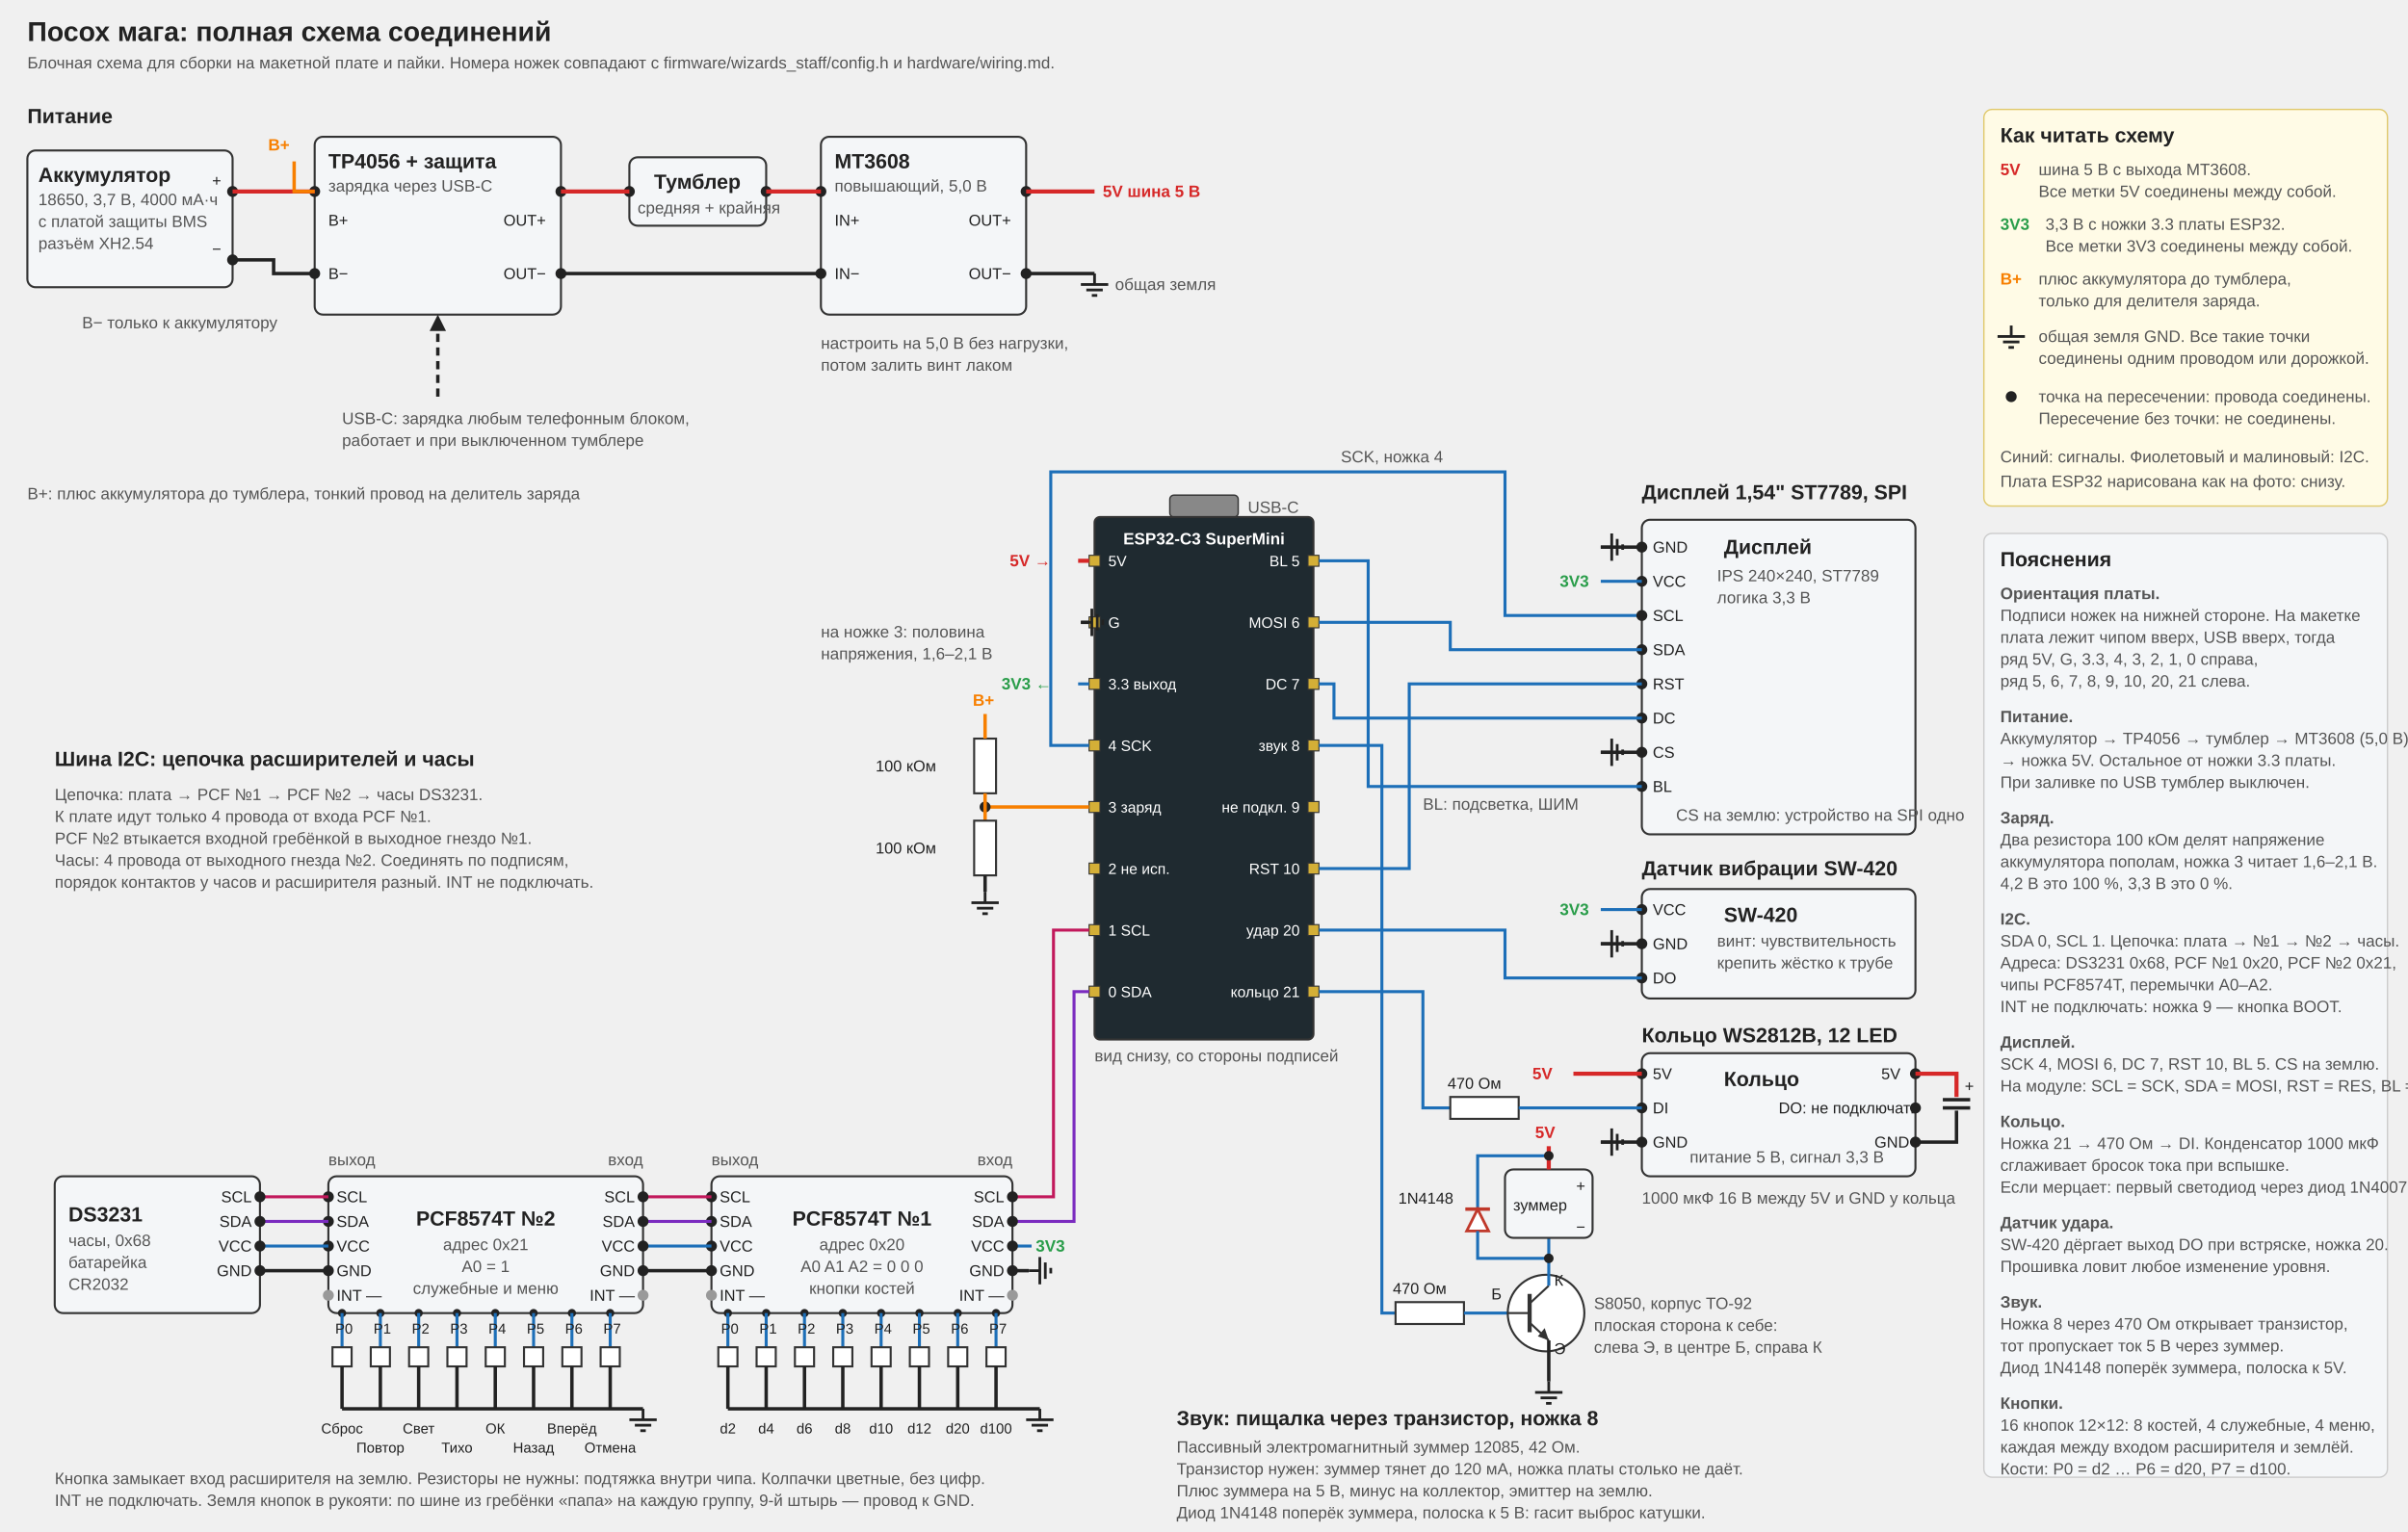
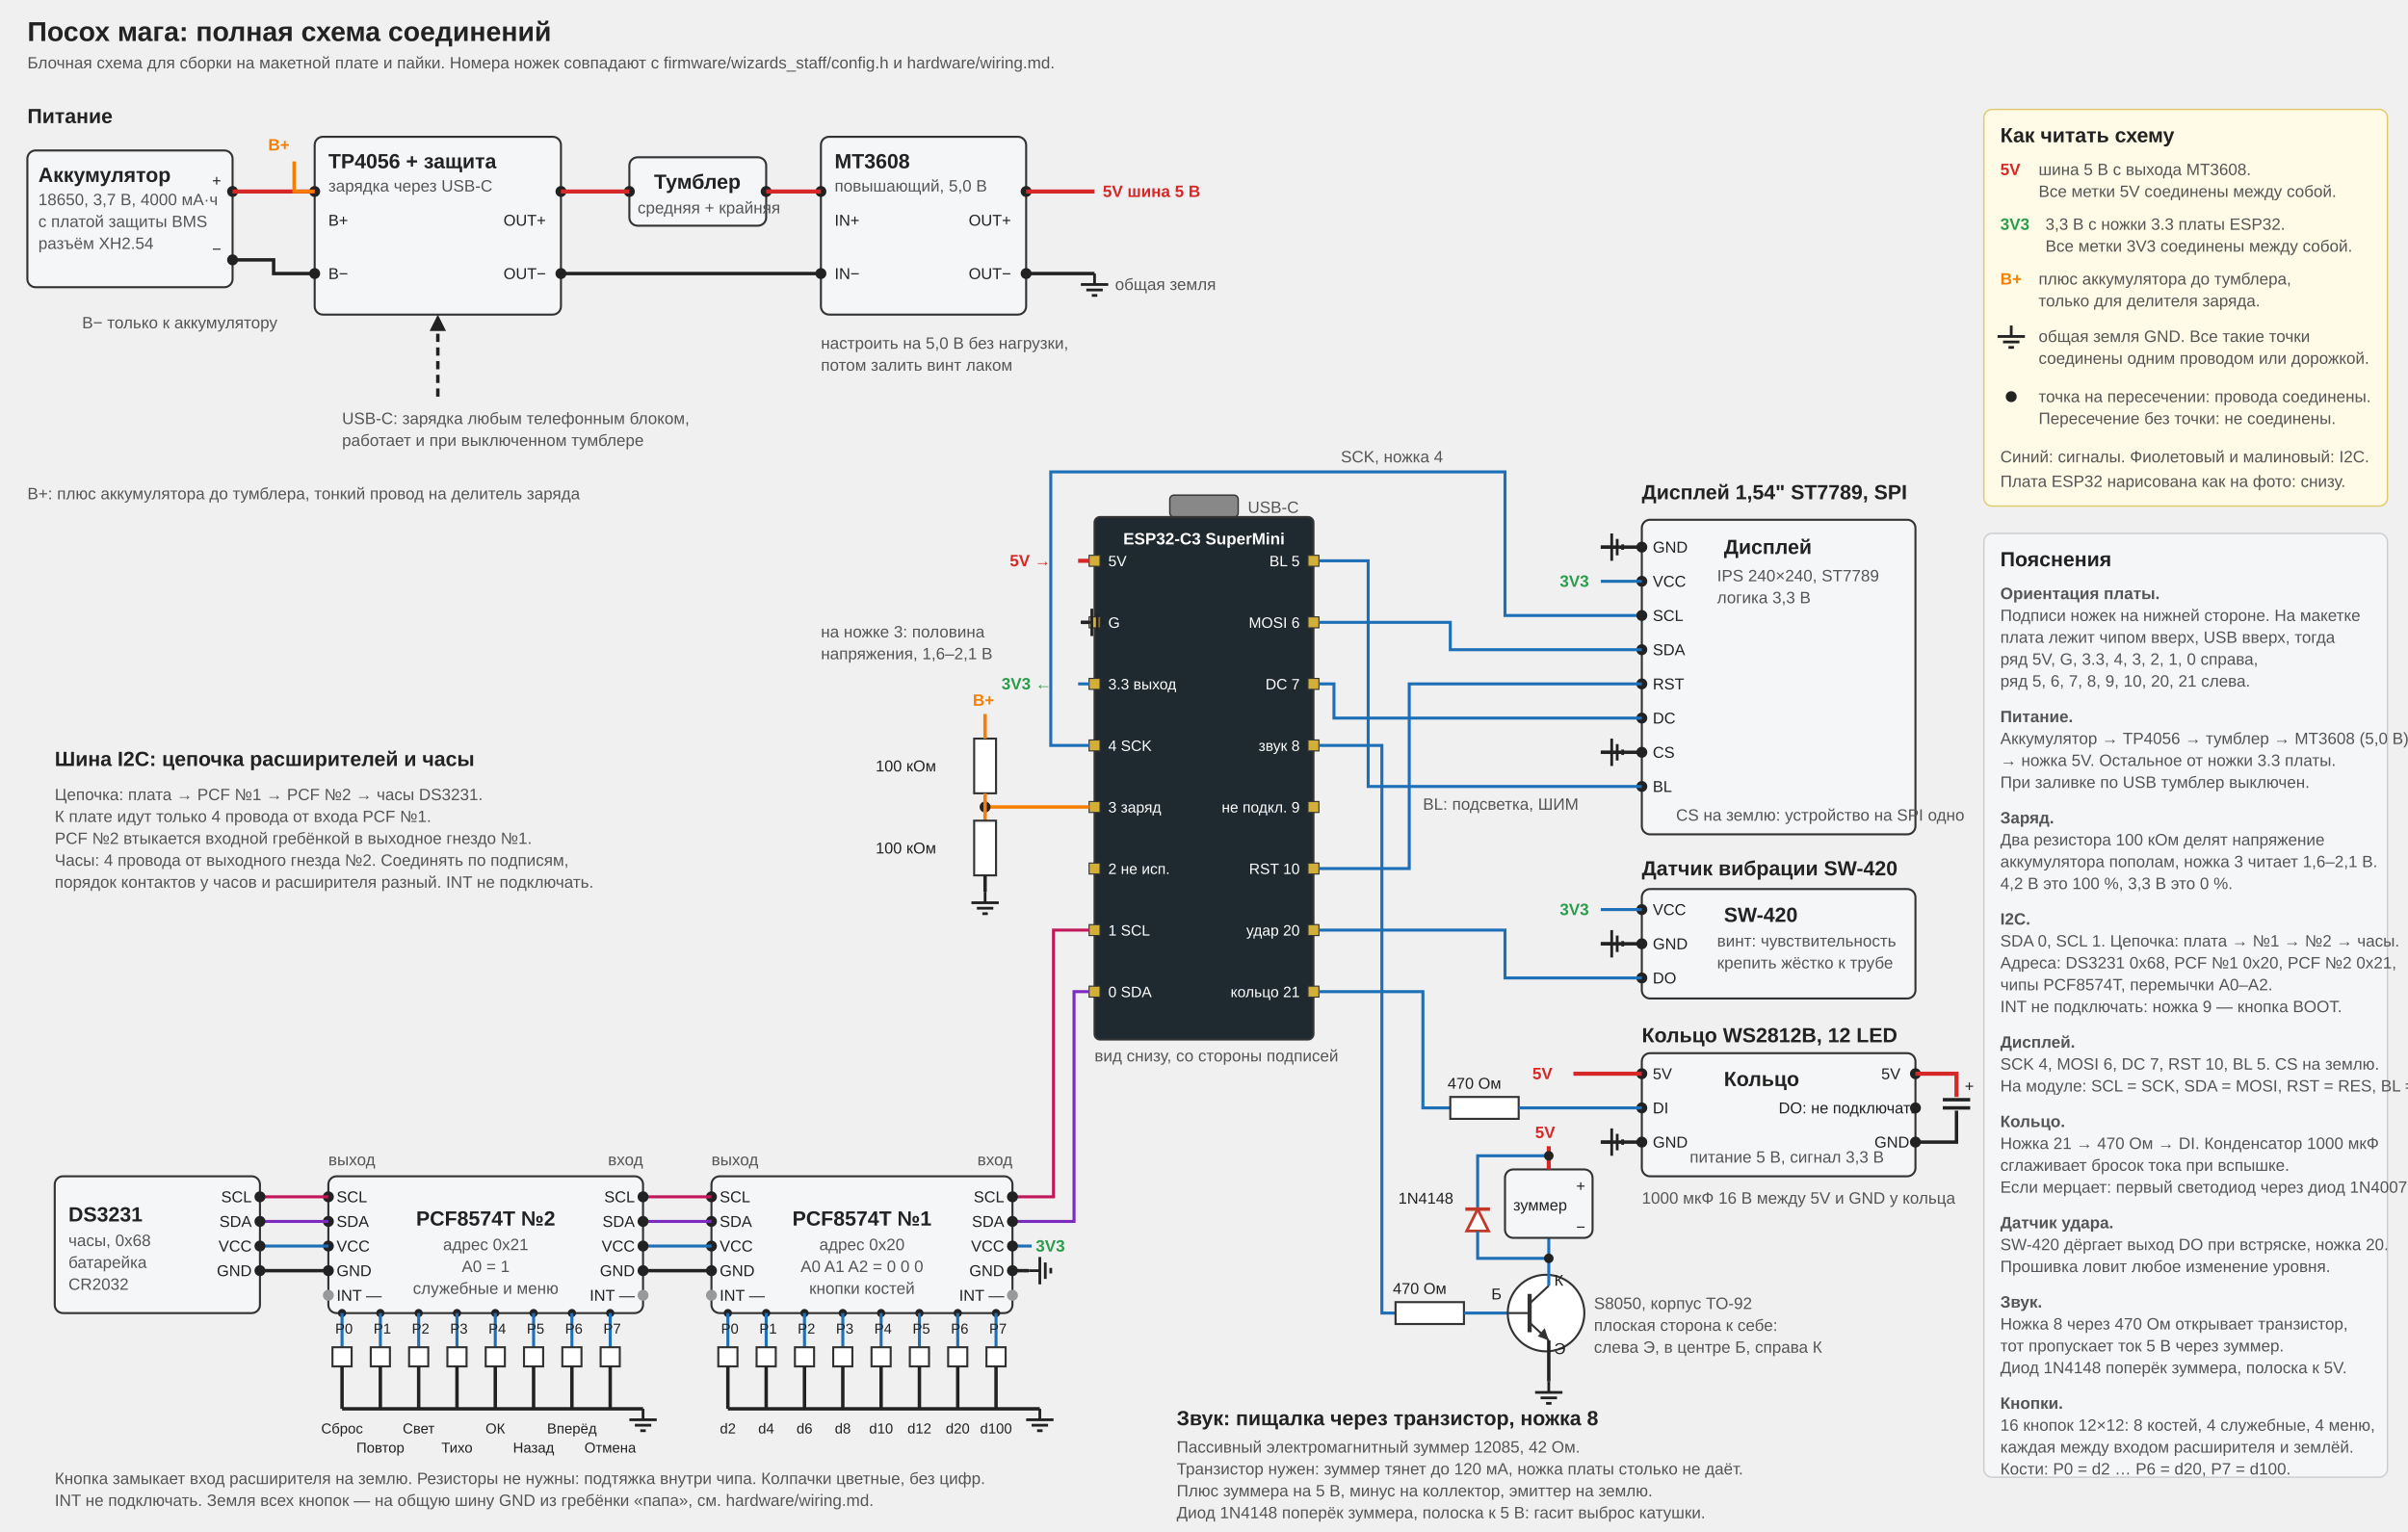
<svg xmlns="http://www.w3.org/2000/svg" width="1760" height="1120" viewBox="0 0 1760 1120" font-family="Segoe UI, Arial, sans-serif" font-size="13">
  <style>
    .box { fill: #f4f6f8; stroke: #333; stroke-width: 1.5; rx: 6; }
    .board { fill: #1f2a30; stroke: #333; stroke-width: 1.5; rx: 4; }
    .title { font-size: 15px; font-weight: bold; fill: #222; }
    .pin { font-size: 11.5px; fill: #222; }
    .bpin { font-size: 11px; fill: #fff; }
    .note { font-size: 12px; fill: #555; }
    .plus { stroke: #d62828; stroke-width: 3; fill: none; }
    .gndw { stroke: #222; stroke-width: 2.5; fill: none; }
    .sig { stroke: #1d6fb8; stroke-width: 2.2; fill: none; }
    .i2c { stroke: #7b2cbf; stroke-width: 2.2; fill: none; }
    .i2c2 { stroke: #c2185b; stroke-width: 2.2; fill: none; }
    .int { stroke: #7b2cbf; stroke-width: 1.5; fill: none; stroke-dasharray: 5 4; }
    .sense { stroke: #f77f00; stroke-width: 2.5; fill: none; }
    .res { fill: #fff; stroke: #333; stroke-width: 1.5; }
    .dot { fill: #222; }
    .pad { fill: #d4af37; stroke: #333; stroke-width: 0.8; }
    .f5 { font-size: 12px; font-weight: bold; fill: #d62828; }
    .f3 { font-size: 12px; font-weight: bold; fill: #2a9d4a; }
    .fb { font-size: 12px; font-weight: bold; fill: #f77f00; }
    .btn { fill: #fff; stroke: #333; stroke-width: 1.5; }
    .lbl { font-size: 10.5px; fill: #222; }
  </style>
  <defs>
    <g id="gnd" stroke="#222" stroke-width="2" fill="none">
      <line x1="0" y1="0" x2="0" y2="8" />
      <line x1="-10" y1="8" x2="10" y2="8" />
      <line x1="-6" y1="12" x2="6" y2="12" />
      <line x1="-2" y1="16" x2="2" y2="16" />
    </g>
  </defs>
  <text x="20" y="30" font-size="20" font-weight="bold" fill="#222">Посох мага: полная схема соединений</text>
  <text class="note" x="20" y="50">Блочная схема для сборки на макетной плате и пайки. Номера ножек совпадают с firmware/wizards_staff/config.h и hardware/wiring.md.</text>
  <text class="title" x="20" y="90" fill="#555">Питание</text>
  <rect class="box" x="20" y="110" width="150" height="100" />
  <text class="title" x="28" y="133">Аккумулятор</text>
  <text class="note" x="28" y="150">18650, 3,7 В, 4000 мА·ч</text>
  <text class="note" x="28" y="166">с платой защиты BMS</text>
  <text class="note" x="28" y="182">разъём XH2.54</text>
  <circle class="dot" cx="170" cy="140" r="4" />
  <text class="pin" x="155" y="136">+</text>
  <circle class="dot" cx="170" cy="190" r="4" />
  <text class="pin" x="155" y="186">−</text>
  <rect class="box" x="230" y="100" width="180" height="130" />
  <text class="title" x="240" y="123">TP4056 + защита</text>
  <text class="note" x="240" y="140">зарядка через USB-C</text>
  <circle class="dot" cx="230" cy="140" r="4" />
  <text class="pin" x="240" y="165">B+</text>
  <circle class="dot" cx="230" cy="200" r="4" />
  <text class="pin" x="240" y="204">B−</text>
  <circle class="dot" cx="410" cy="140" r="4" />
  <text class="pin" x="368" y="165">OUT+</text>
  <circle class="dot" cx="410" cy="200" r="4" />
  <text class="pin" x="368" y="204">OUT−</text>
  <polyline class="gndw" points="320,290 320,235" stroke-width="2" stroke-dasharray="6 4" />
  <polygon points="314,242 326,242 320,230" fill="#222" />
  <text class="note" x="250" y="310">USB-C: зарядка любым телефонным блоком,</text>
  <text class="note" x="250" y="326">работает и при выключенном тумблере</text>
  <rect class="box" x="460" y="115" width="100" height="50" />
  <text class="title" x="478" y="138">Тумблер</text>
  <text class="note" x="466" y="156">средняя + крайняя</text>
  <circle class="dot" cx="460" cy="140" r="4" />
  <circle class="dot" cx="560" cy="140" r="4" />
  <rect class="box" x="600" y="100" width="150" height="130" />
  <text class="title" x="610" y="123">MT3608</text>
  <text class="note" x="610" y="140">повышающий, 5,0 В</text>
  <circle class="dot" cx="600" cy="140" r="4" />
  <text class="pin" x="610" y="165">IN+</text>
  <circle class="dot" cx="600" cy="200" r="4" />
  <text class="pin" x="610" y="204">IN−</text>
  <circle class="dot" cx="750" cy="140" r="4" />
  <text class="pin" x="708" y="165">OUT+</text>
  <circle class="dot" cx="750" cy="200" r="4" />
  <text class="pin" x="708" y="204">OUT−</text>
  <text class="note" x="600" y="255">настроить на 5,0 В без нагрузки,</text>
  <text class="note" x="600" y="271">потом залить винт лаком</text>
  <polyline class="plus" points="170,140 230,140" />
  <polyline class="gndw" points="170,190 200,190 200,200 230,200" />
  <text class="note" x="60" y="240">B− только к аккумулятору</text>
  <polyline class="plus" points="410,140 460,140" />
  <polyline class="plus" points="560,140 600,140" />
  <polyline class="gndw" points="410,200 600,200" />
  <polyline class="plus" points="750,140 800,140" />
  <text class="f5" x="806" y="144">5V  шина 5 В</text>
  <polyline class="gndw" points="750,200 800,200" />
  <use href="#gnd" x="800" y="200" />
  <text class="note" x="815" y="212">общая земля</text>
  <polyline class="sense" points="230,140 215,140 215,118" />
  <text class="fb" x="196" y="110">B+</text>
  <text class="note" x="20" y="365" fill="#f77f00">B+: плюс аккумулятора до тумблера, тонкий провод на делитель заряда</text>
  <rect x="855" y="362" width="50" height="16" fill="#888" stroke="#333" rx="3" />
  <text class="note" x="912" y="375">USB-C</text>
  <rect class="board" x="800" y="378" width="160" height="382" />
  <text x="880" y="398" text-anchor="middle" font-size="12" font-weight="bold" fill="#fff">ESP32-C3 SuperMini</text>
  <g>
    <rect class="pad" x="796" y="406" width="8" height="8" />
    <text class="bpin" x="810" y="414">5V</text>
    <rect class="pad" x="796" y="451" width="8" height="8" />
    <text class="bpin" x="810" y="459">G</text>
    <rect class="pad" x="796" y="496" width="8" height="8" />
    <text class="bpin" x="810" y="504">3.3  выход</text>
    <rect class="pad" x="796" y="541" width="8" height="8" />
    <text class="bpin" x="810" y="549">4  SCK</text>
    <rect class="pad" x="796" y="586" width="8" height="8" />
    <text class="bpin" x="810" y="594">3  заряд</text>
    <rect class="pad" x="796" y="631" width="8" height="8" />
    <text class="bpin" x="810" y="639">2  не исп.</text>
    <rect class="pad" x="796" y="676" width="8" height="8" />
    <text class="bpin" x="810" y="684">1  SCL</text>
    <rect class="pad" x="796" y="721" width="8" height="8" />
    <text class="bpin" x="810" y="729">0  SDA</text>
  </g>
  <g text-anchor="end">
    <rect class="pad" x="956" y="406" width="8" height="8" />
    <text class="bpin" x="950" y="414">BL  5</text>
    <rect class="pad" x="956" y="451" width="8" height="8" />
    <text class="bpin" x="950" y="459">MOSI  6</text>
    <rect class="pad" x="956" y="496" width="8" height="8" />
    <text class="bpin" x="950" y="504">DC  7</text>
    <rect class="pad" x="956" y="541" width="8" height="8" />
    <text class="bpin" x="950" y="549">звук  8</text>
    <rect class="pad" x="956" y="586" width="8" height="8" />
    <text class="bpin" x="950" y="594">не подкл.  9</text>
    <rect class="pad" x="956" y="631" width="8" height="8" />
    <text class="bpin" x="950" y="639">RST  10</text>
    <rect class="pad" x="956" y="676" width="8" height="8" />
    <text class="bpin" x="950" y="684">удар  20</text>
    <rect class="pad" x="956" y="721" width="8" height="8" />
    <text class="bpin" x="950" y="729">кольцо  21</text>
  </g>
  <text class="note" x="800" y="776">вид снизу, со стороны подписей</text>
  <polyline class="plus" points="796,410 788,410" />
  <text class="f5" x="738" y="414">5V →</text>
  <polyline class="gndw" points="796,455 790,455" />
  <use href="#gnd" x="790" y="455" transform="rotate(-90 790 455)" />
  <polyline class="sig" points="796,500 788,500" stroke="#2a9d4a" />
  <text class="f3" x="732" y="504">3V3 ←</text>
  <polyline class="sense" points="796,590 720,590" />
  <circle class="dot" cx="720" cy="590" r="4" />
  <rect class="res" x="712" y="540" width="16" height="40" />
  <text class="pin" x="640" y="564">100 кОм</text>
  <polyline class="sense" points="720,540 720,522" />
  <text class="fb" x="711" y="516">B+</text>
  <polyline class="sense" points="720,580 720,600" />
  <rect class="res" x="712" y="600" width="16" height="40" />
  <text class="pin" x="640" y="624">100 кОм</text>
  <polyline class="gndw" points="720,640 720,652" />
  <use href="#gnd" x="720" y="652" />
  <text class="note" x="600" y="466">на ножке 3: половина</text>
  <text class="note" x="600" y="482">напряжения, 1,6–2,1 В</text>
  <polyline class="sig" points="796,545 768,545 768,345 1100,345 1100,450 1200,450" />
  <text class="note" x="980" y="338" fill="#1d6fb8">SCK, ножка 4</text>
  <text class="title" x="40" y="560" fill="#555">Шина I2C: цепочка расширителей и часы</text>
  <text class="note" x="40" y="585">Цепочка: плата → PCF №1 → PCF №2 → часы DS3231.</text>
  <text class="note" x="40" y="601">К плате идут только 4 провода от входа PCF №1.</text>
  <text class="note" x="40" y="617">PCF №2 втыкается входной гребёнкой в выходное гнездо №1.</text>
  <text class="note" x="40" y="633">Часы: 4 провода от выходного гнезда №2. Соединять по подписям,</text>
  <text class="note" x="40" y="649">порядок контактов у часов и расширителя разный. INT не подключать.</text>
  <polyline class="i2c2" points="796,680 770,680 770,875 740,875" />
  <polyline class="i2c" points="796,725 785,725 785,893 740,893" />
  <polyline class="sig" points="740,911 754,911" stroke="#2a9d4a" />
  <text class="f3" x="757" y="915">3V3</text>
  <polyline class="gndw" points="740,929 752,929" />
  <use href="#gnd" x="752" y="929" transform="rotate(-90 752 929)" />
  <rect class="box" x="520" y="860" width="220" height="100" />
  <text class="note" x="740" y="852" text-anchor="end">вход</text>
  <text class="note" x="520" y="852">выход</text>
  <text class="title" x="630" y="896" text-anchor="middle">PCF8574T №1</text>
  <text class="note" x="630" y="914" text-anchor="middle">адрес 0x20</text>
  <text class="note" x="630" y="930" text-anchor="middle">A0 A1 A2 = 0 0 0</text>
  <text class="note" x="630" y="946" text-anchor="middle">кнопки костей</text>
  <circle class="dot" cx="740" cy="875" r="4" />
  <text class="pin" x="734" y="879" text-anchor="end">SCL</text>
  <circle class="dot" cx="740" cy="893" r="4" />
  <text class="pin" x="734" y="897" text-anchor="end">SDA</text>
  <circle class="dot" cx="740" cy="911" r="4" />
  <text class="pin" x="734" y="915" text-anchor="end">VCC</text>
  <circle class="dot" cx="740" cy="929" r="4" />
  <text class="pin" x="734" y="933" text-anchor="end">GND</text>
  <circle cx="740" cy="947" r="4" fill="#999" />
  <text class="pin" x="734" y="951" text-anchor="end" fill="#999">INT —</text>
  <circle class="dot" cx="520" cy="875" r="4" />
  <text class="pin" x="526" y="879">SCL</text>
  <circle class="dot" cx="520" cy="893" r="4" />
  <text class="pin" x="526" y="897">SDA</text>
  <circle class="dot" cx="520" cy="911" r="4" />
  <text class="pin" x="526" y="915">VCC</text>
  <circle class="dot" cx="520" cy="929" r="4" />
  <text class="pin" x="526" y="933">GND</text>
  <circle cx="520" cy="947" r="4" fill="#999" />
  <text class="pin" x="526" y="951" fill="#999">INT —</text>
  <g>
    <circle class="dot" cx="532" cy="960" r="3" />
    <line class="sig" x1="532" y1="960" x2="532" y2="985" />
    <rect class="btn" x="525" y="985" width="14" height="14" />
    <line class="gndw" x1="532" y1="999" x2="532" y2="1030" />
    <text class="lbl" x="532" y="1048" text-anchor="middle">d2</text>
    <text class="lbl" x="527" y="975">P0</text>
    <circle class="dot" cx="560" cy="960" r="3" />
    <line class="sig" x1="560" y1="960" x2="560" y2="985" />
    <rect class="btn" x="553" y="985" width="14" height="14" />
    <line class="gndw" x1="560" y1="999" x2="560" y2="1030" />
    <text class="lbl" x="560" y="1048" text-anchor="middle">d4</text>
    <text class="lbl" x="555" y="975">P1</text>
    <circle class="dot" cx="588" cy="960" r="3" />
    <line class="sig" x1="588" y1="960" x2="588" y2="985" />
    <rect class="btn" x="581" y="985" width="14" height="14" />
    <line class="gndw" x1="588" y1="999" x2="588" y2="1030" />
    <text class="lbl" x="588" y="1048" text-anchor="middle">d6</text>
    <text class="lbl" x="583" y="975">P2</text>
    <circle class="dot" cx="616" cy="960" r="3" />
    <line class="sig" x1="616" y1="960" x2="616" y2="985" />
    <rect class="btn" x="609" y="985" width="14" height="14" />
    <line class="gndw" x1="616" y1="999" x2="616" y2="1030" />
    <text class="lbl" x="616" y="1048" text-anchor="middle">d8</text>
    <text class="lbl" x="611" y="975">P3</text>
    <circle class="dot" cx="644" cy="960" r="3" />
    <line class="sig" x1="644" y1="960" x2="644" y2="985" />
    <rect class="btn" x="637" y="985" width="14" height="14" />
    <line class="gndw" x1="644" y1="999" x2="644" y2="1030" />
    <text class="lbl" x="644" y="1048" text-anchor="middle">d10</text>
    <text class="lbl" x="639" y="975">P4</text>
    <circle class="dot" cx="672" cy="960" r="3" />
    <line class="sig" x1="672" y1="960" x2="672" y2="985" />
    <rect class="btn" x="665" y="985" width="14" height="14" />
    <line class="gndw" x1="672" y1="999" x2="672" y2="1030" />
    <text class="lbl" x="672" y="1048" text-anchor="middle">d12</text>
    <text class="lbl" x="667" y="975">P5</text>
    <circle class="dot" cx="700" cy="960" r="3" />
    <line class="sig" x1="700" y1="960" x2="700" y2="985" />
    <rect class="btn" x="693" y="985" width="14" height="14" />
    <line class="gndw" x1="700" y1="999" x2="700" y2="1030" />
    <text class="lbl" x="700" y="1048" text-anchor="middle">d20</text>
    <text class="lbl" x="695" y="975">P6</text>
    <circle class="dot" cx="728" cy="960" r="3" />
    <line class="sig" x1="728" y1="960" x2="728" y2="985" />
    <rect class="btn" x="721" y="985" width="14" height="14" />
    <line class="gndw" x1="728" y1="999" x2="728" y2="1030" />
    <text class="lbl" x="728" y="1048" text-anchor="middle">d100</text>
    <text class="lbl" x="723" y="975">P7</text>
    <polyline class="gndw" points="532,1030 760,1030" />
    <use href="#gnd" x="760" y="1030" />
  </g>
  <polyline class="i2c2" points="520,875 470,875" />
  <polyline class="i2c" points="520,893 470,893" />
  <polyline class="sig" stroke="#2a9d4a" points="520,911 470,911" />
  <polyline class="gndw" points="520,929 470,929" />
  <rect class="box" x="240" y="860" width="230" height="100" />
  <text class="note" x="470" y="852" text-anchor="end">вход</text>
  <text class="note" x="240" y="852">выход</text>
  <text class="title" x="355" y="896" text-anchor="middle">PCF8574T №2</text>
  <text class="note" x="355" y="914" text-anchor="middle">адрес 0x21</text>
  <text class="note" x="355" y="930" text-anchor="middle">A0 = 1</text>
  <text class="note" x="355" y="946" text-anchor="middle">служебные и меню</text>
  <circle class="dot" cx="470" cy="875" r="4" />
  <text class="pin" x="464" y="879" text-anchor="end">SCL</text>
  <circle class="dot" cx="470" cy="893" r="4" />
  <text class="pin" x="464" y="897" text-anchor="end">SDA</text>
  <circle class="dot" cx="470" cy="911" r="4" />
  <text class="pin" x="464" y="915" text-anchor="end">VCC</text>
  <circle class="dot" cx="470" cy="929" r="4" />
  <text class="pin" x="464" y="933" text-anchor="end">GND</text>
  <circle cx="470" cy="947" r="4" fill="#999" />
  <text class="pin" x="464" y="951" text-anchor="end" fill="#999">INT —</text>
  <circle class="dot" cx="240" cy="875" r="4" />
  <text class="pin" x="246" y="879">SCL</text>
  <circle class="dot" cx="240" cy="893" r="4" />
  <text class="pin" x="246" y="897">SDA</text>
  <circle class="dot" cx="240" cy="911" r="4" />
  <text class="pin" x="246" y="915">VCC</text>
  <circle class="dot" cx="240" cy="929" r="4" />
  <text class="pin" x="246" y="933">GND</text>
  <circle cx="240" cy="947" r="4" fill="#999" />
  <text class="pin" x="246" y="951" fill="#999">INT —</text>
  <g>
    <circle class="dot" cx="250" cy="960" r="3" />
    <line class="sig" x1="250" y1="960" x2="250" y2="985" />
    <rect class="btn" x="243" y="985" width="14" height="14" />
    <line class="gndw" x1="250" y1="999" x2="250" y2="1030" />
    <text class="lbl" x="250" y="1048" text-anchor="middle">Сброс</text>
    <text class="lbl" x="245" y="975">P0</text>
    <circle class="dot" cx="278" cy="960" r="3" />
    <line class="sig" x1="278" y1="960" x2="278" y2="985" />
    <rect class="btn" x="271" y="985" width="14" height="14" />
    <line class="gndw" x1="278" y1="999" x2="278" y2="1030" />
    <text class="lbl" x="278" y="1062" text-anchor="middle">Повтор</text>
    <text class="lbl" x="273" y="975">P1</text>
    <circle class="dot" cx="306" cy="960" r="3" />
    <line class="sig" x1="306" y1="960" x2="306" y2="985" />
    <rect class="btn" x="299" y="985" width="14" height="14" />
    <line class="gndw" x1="306" y1="999" x2="306" y2="1030" />
    <text class="lbl" x="306" y="1048" text-anchor="middle">Свет</text>
    <text class="lbl" x="301" y="975">P2</text>
    <circle class="dot" cx="334" cy="960" r="3" />
    <line class="sig" x1="334" y1="960" x2="334" y2="985" />
    <rect class="btn" x="327" y="985" width="14" height="14" />
    <line class="gndw" x1="334" y1="999" x2="334" y2="1030" />
    <text class="lbl" x="334" y="1062" text-anchor="middle">Тихо</text>
    <text class="lbl" x="329" y="975">P3</text>
    <circle class="dot" cx="362" cy="960" r="3" />
    <line class="sig" x1="362" y1="960" x2="362" y2="985" />
    <rect class="btn" x="355" y="985" width="14" height="14" />
    <line class="gndw" x1="362" y1="999" x2="362" y2="1030" />
    <text class="lbl" x="362" y="1048" text-anchor="middle">ОК</text>
    <text class="lbl" x="357" y="975">P4</text>
    <circle class="dot" cx="390" cy="960" r="3" />
    <line class="sig" x1="390" y1="960" x2="390" y2="985" />
    <rect class="btn" x="383" y="985" width="14" height="14" />
    <line class="gndw" x1="390" y1="999" x2="390" y2="1030" />
    <text class="lbl" x="390" y="1062" text-anchor="middle">Назад</text>
    <text class="lbl" x="385" y="975">P5</text>
    <circle class="dot" cx="418" cy="960" r="3" />
    <line class="sig" x1="418" y1="960" x2="418" y2="985" />
    <rect class="btn" x="411" y="985" width="14" height="14" />
    <line class="gndw" x1="418" y1="999" x2="418" y2="1030" />
    <text class="lbl" x="418" y="1048" text-anchor="middle">Вперёд</text>
    <text class="lbl" x="413" y="975">P6</text>
    <circle class="dot" cx="446" cy="960" r="3" />
    <line class="sig" x1="446" y1="960" x2="446" y2="985" />
    <rect class="btn" x="439" y="985" width="14" height="14" />
    <line class="gndw" x1="446" y1="999" x2="446" y2="1030" />
    <text class="lbl" x="446" y="1062" text-anchor="middle">Отмена</text>
    <text class="lbl" x="441" y="975">P7</text>
    <polyline class="gndw" points="250,1030 470,1030" />
    <use href="#gnd" x="470" y="1030" />
  </g>
  <polyline class="i2c2" points="240,875 190,875" />
  <polyline class="i2c" points="240,893 190,893" />
  <polyline class="sig" stroke="#2a9d4a" points="240,911 190,911" />
  <polyline class="gndw" points="240,929 190,929" />
  <rect class="box" x="40" y="860" width="150" height="100" />
  <text class="title" x="50" y="893">DS3231</text>
  <text class="note" x="50" y="911">часы, 0x68</text>
  <text class="note" x="50" y="927">батарейка</text>
  <text class="note" x="50" y="943">CR2032</text>
  <circle class="dot" cx="190" cy="875" r="4" />
  <text class="pin" x="184" y="879" text-anchor="end">SCL</text>
  <circle class="dot" cx="190" cy="893" r="4" />
  <text class="pin" x="184" y="897" text-anchor="end">SDA</text>
  <circle class="dot" cx="190" cy="911" r="4" />
  <text class="pin" x="184" y="915" text-anchor="end">VCC</text>
  <circle class="dot" cx="190" cy="929" r="4" />
  <text class="pin" x="184" y="933" text-anchor="end">GND</text>
  <text class="note" x="40" y="1085">Кнопка замыкает вход расширителя на землю. Резисторы не нужны: подтяжка внутри чипа. Колпачки цветные, без цифр.</text>
-   <text class="note" x="40" y="1101">INT не подключать. Земля кнопок в рукояти: по шине из гребёнки «папа» на каждую группу, 9-й штырь — провод к GND.</text>
+   <text class="note" x="40" y="1101">INT не подключать. Земля всех кнопок — на общую шину GND из гребёнки «папа», см. hardware/wiring.md.</text>
  <text class="title" x="1200" y="365" fill="#555">Дисплей 1,54" ST7789, SPI</text>
  <rect class="box" x="1200" y="380" width="200" height="230" />
  <text class="title" x="1260" y="405">Дисплей</text>
  <text class="note" x="1255" y="425">IPS 240×240, ST7789</text>
  <text class="note" x="1255" y="441">логика 3,3 В</text>
  <circle class="dot" cx="1200" cy="400" r="4" />
  <text class="pin" x="1208" y="404">GND</text>
  <circle class="dot" cx="1200" cy="425" r="4" />
  <text class="pin" x="1208" y="429">VCC</text>
  <circle class="dot" cx="1200" cy="450" r="4" />
  <text class="pin" x="1208" y="454">SCL</text>
  <circle class="dot" cx="1200" cy="475" r="4" />
  <text class="pin" x="1208" y="479">SDA</text>
  <circle class="dot" cx="1200" cy="500" r="4" />
  <text class="pin" x="1208" y="504">RST</text>
  <circle class="dot" cx="1200" cy="525" r="4" />
  <text class="pin" x="1208" y="529">DC</text>
  <circle class="dot" cx="1200" cy="550" r="4" />
  <text class="pin" x="1208" y="554">CS</text>
  <circle class="dot" cx="1200" cy="575" r="4" />
  <text class="pin" x="1208" y="579">BL</text>
  <text class="note" x="1225" y="600">CS на землю: устройство на SPI одно</text>
  <polyline class="gndw" points="1200,400 1170,400" />
  <use href="#gnd" x="1170" y="400" transform="rotate(-90 1170 400)" />
  <polyline class="sig" points="1200,425 1170,425" stroke="#2a9d4a" />
  <text class="f3" x="1140" y="429">3V3</text>
  <polyline class="gndw" points="1200,550 1170,550" />
  <use href="#gnd" x="1170" y="550" transform="rotate(-90 1170 550)" />
  <polyline class="sig" points="964,410 1000,410 1000,575 1200,575" />
  <polyline class="sig" points="964,455 1060,455 1060,475 1200,475" />
  <polyline class="sig" points="964,500 975,500 975,525 1200,525" />
  <polyline class="sig" points="964,635 1030,635 1030,500 1200,500" />
  <text class="note" x="1040" y="592">BL: подсветка, ШИМ</text>
  <text class="title" x="1200" y="640" fill="#555">Датчик вибрации SW-420</text>
  <rect class="box" x="1200" y="650" width="200" height="80" />
  <text class="title" x="1260" y="674">SW-420</text>
  <text class="note" x="1255" y="692">винт: чувствительность</text>
  <text class="note" x="1255" y="708">крепить жёстко к трубе</text>
  <circle class="dot" cx="1200" cy="665" r="4" />
  <text class="pin" x="1208" y="669">VCC</text>
  <circle class="dot" cx="1200" cy="690" r="4" />
  <text class="pin" x="1208" y="694">GND</text>
  <circle class="dot" cx="1200" cy="715" r="4" />
  <text class="pin" x="1208" y="719">DO</text>
  <polyline class="sig" points="1200,665 1170,665" stroke="#2a9d4a" />
  <text class="f3" x="1140" y="669">3V3</text>
  <polyline class="gndw" points="1200,690 1170,690" />
  <use href="#gnd" x="1170" y="690" transform="rotate(-90 1170 690)" />
  <polyline class="sig" points="964,680 1100,680 1100,715 1200,715" />
  <text class="title" x="1200" y="762" fill="#555">Кольцо WS2812B, 12 LED</text>
  <rect class="box" x="1200" y="770" width="200" height="90" />
  <text class="title" x="1260" y="794">Кольцо</text>
  <text class="note" x="1235" y="850">питание 5 В, сигнал 3,3 В</text>
  <circle class="dot" cx="1200" cy="785" r="4" />
  <text class="pin" x="1208" y="789">5V</text>
  <circle class="dot" cx="1200" cy="810" r="4" />
  <text class="pin" x="1208" y="814">DI</text>
  <circle class="dot" cx="1200" cy="835" r="4" />
  <text class="pin" x="1208" y="839">GND</text>
  <circle class="dot" cx="1400" cy="785" r="4" />
  <text class="pin" x="1375" y="789">5V</text>
  <circle class="dot" cx="1400" cy="810" r="4" />
  <text class="pin" x="1300" y="814">DO: не подключать</text>
  <circle class="dot" cx="1400" cy="835" r="4" />
  <text class="pin" x="1370" y="839">GND</text>
  <polyline class="plus" points="1200,785 1150,785" />
  <text class="f5" x="1120" y="789">5V</text>
  <polyline class="gndw" points="1200,835 1170,835" />
  <use href="#gnd" x="1170" y="835" transform="rotate(-90 1170 835)" />
  <polyline class="sig" points="964,725 1040,725 1040,810 1060,810" />
  <rect class="res" x="1060" y="802" width="50" height="16" />
  <text class="pin" x="1058" y="796">470 Ом</text>
  <polyline class="sig" points="1110,810 1200,810" />
  <polyline class="plus" points="1400,785 1430,785 1430,802" />
  <line x1="1420" y1="804" x2="1440" y2="804" stroke="#222" stroke-width="2.5" />
  <line x1="1420" y1="810" x2="1440" y2="810" stroke="#222" stroke-width="2.5" />
  <polyline class="gndw" points="1430,812 1430,835 1400,835" />
  <text class="pin" x="1436" y="798">+</text>
  <text class="note" x="1200" y="880">1000 мкФ 16 В между 5V и GND у кольца</text>
  <polyline class="sig" points="964,545 1010,545 1010,960 1020,960" />
  <rect class="res" x="1020" y="952" width="50" height="16" />
  <text class="pin" x="1018" y="946">470 Ом</text>
  <polyline class="sig" points="1070,960 1102,960" />
  <circle cx="1130" cy="960" r="28" fill="#fff" stroke="#333" stroke-width="1.5" />
  <line x1="1118" y1="946" x2="1118" y2="974" stroke="#333" stroke-width="3" />
  <line x1="1102" y1="960" x2="1118" y2="960" stroke="#333" stroke-width="1.5" />
  <line x1="1118" y1="953" x2="1132" y2="940" stroke="#333" stroke-width="1.5" />
  <line x1="1118" y1="967" x2="1132" y2="980" stroke="#333" stroke-width="1.5" />
  <polygon points="1132,980 1124,977 1129,971" fill="#333" />
  <text class="pin" x="1090" y="950">Б</text>
  <text class="pin" x="1136" y="940">К</text>
  <text class="pin" x="1136" y="990">Э</text>
  <text class="note" x="1165" y="957">S8050, корпус TO-92</text>
  <text class="note" x="1165" y="973">плоская сторона к себе:</text>
  <text class="note" x="1165" y="989">слева Э, в центре Б, справа К</text>
  <polyline class="gndw" points="1132,980 1132,1010" />
  <use href="#gnd" x="1132" y="1010" />
  <polyline class="sig" points="1132,940 1132,905" />
  <rect class="box" x="1100" y="855" width="64" height="50" />
  <text class="pin" x="1106" y="885">зуммер</text>
  <text class="pin" x="1152" y="871">+</text>
  <text class="pin" x="1152" y="901">−</text>
  <polyline class="plus" points="1132,855 1132,838" />
  <text class="f5" x="1122" y="832">5V</text>
  <polyline class="sig" points="1132,845 1080,845 1080,884" stroke="#333" />
  <line x1="1071" y1="884" x2="1089" y2="884" stroke="#c0392b" stroke-width="2.5" />
  <polygon points="1072,900 1088,900 1080,884" fill="#fff" stroke="#c0392b" stroke-width="2" />
  <polyline class="sig" points="1080,900 1080,920 1132,920" stroke="#333" />
  <circle class="dot" cx="1132" cy="845" r="3.5" />
  <circle class="dot" cx="1132" cy="920" r="3.5" />
  <text class="pin" x="1022" y="880" fill="#c0392b">1N4148</text>
  <text class="title" x="860" y="1042" fill="#555">Звук: пищалка через транзистор, ножка 8</text>
  <text class="note" x="860" y="1062">Пассивный электромагнитный зуммер 12085, 42 Ом.</text>
  <text class="note" x="860" y="1078">Транзистор нужен: зуммер тянет до 120 мА, ножка платы столько не даёт.</text>
  <text class="note" x="860" y="1094">Плюс зуммера на 5 В, минус на коллектор, эмиттер на землю.</text>
  <text class="note" x="860" y="1110">Диод 1N4148 поперёк зуммера, полоска к 5 В: гасит выброс катушки.</text>
  <rect x="1450" y="80" width="295" height="290" fill="#fffbe6" stroke="#e0c96b" rx="6" />
  <text class="title" x="1462" y="104">Как читать схему</text>
  <text class="f5" x="1462" y="128">5V</text>
  <text class="note" x="1490" y="128">шина 5 В с выхода MT3608.</text>
  <text class="note" x="1490" y="144">Все метки 5V соединены между собой.</text>
  <text class="f3" x="1462" y="168">3V3</text>
  <text class="note" x="1495" y="168">3,3 В с ножки 3.3 платы ESP32.</text>
  <text class="note" x="1495" y="184">Все метки 3V3 соединены между собой.</text>
  <text class="fb" x="1462" y="208">B+</text>
  <text class="note" x="1490" y="208">плюс аккумулятора до тумблера,</text>
  <text class="note" x="1490" y="224">только для делителя заряда.</text>
  <use href="#gnd" x="1470" y="238" />
  <text class="note" x="1490" y="250">общая земля GND. Все такие точки</text>
  <text class="note" x="1490" y="266">соединены одним проводом или дорожкой.</text>
  <circle class="dot" cx="1470" cy="290" r="4" />
  <text class="note" x="1490" y="294">точка на пересечении: провода соединены.</text>
  <text class="note" x="1490" y="310">Пересечение без точки: не соединены.</text>
  <text class="note" x="1462" y="338">Синий: сигналы. Фиолетовый и малиновый: I2C.</text>
  <text class="note" x="1462" y="356">Плата ESP32 нарисована как на фото: снизу.</text>
  <rect x="1450" y="390" width="295" height="690" fill="#f4f6f8" stroke="#ccc" rx="6" />
  <text class="title" x="1462" y="414">Пояснения</text>
  <text class="note" x="1462" y="438" font-weight="bold">Ориентация платы.</text>
  <text class="note" x="1462" y="454">Подписи ножек на нижней стороне. На макетке</text>
  <text class="note" x="1462" y="470">плата лежит чипом вверх, USB вверх, тогда</text>
  <text class="note" x="1462" y="486">ряд 5V, G, 3.3, 4, 3, 2, 1, 0 справа,</text>
  <text class="note" x="1462" y="502">ряд 5, 6, 7, 8, 9, 10, 20, 21 слева.</text>
  <text class="note" x="1462" y="528" font-weight="bold">Питание.</text>
  <text class="note" x="1462" y="544">Аккумулятор → TP4056 → тумблер → MT3608 (5,0 В)</text>
  <text class="note" x="1462" y="560">→ ножка 5V. Остальное от ножки 3.3 платы.</text>
  <text class="note" x="1462" y="576">При заливке по USB тумблер выключен.</text>
  <text class="note" x="1462" y="602" font-weight="bold">Заряд.</text>
  <text class="note" x="1462" y="618">Два резистора 100 кОм делят напряжение</text>
  <text class="note" x="1462" y="634">аккумулятора пополам, ножка 3 читает 1,6–2,1 В.</text>
  <text class="note" x="1462" y="650">4,2 В это 100 %, 3,3 В это 0 %.</text>
  <text class="note" x="1462" y="676" font-weight="bold">I2C.</text>
  <text class="note" x="1462" y="692">SDA 0, SCL 1. Цепочка: плата → №1 → №2 → часы.</text>
  <text class="note" x="1462" y="708">Адреса: DS3231 0x68, PCF №1 0x20, PCF №2 0x21,</text>
  <text class="note" x="1462" y="724">чипы PCF8574T, перемычки A0–A2.</text>
  <text class="note" x="1462" y="740">INT не подключать: ножка 9 — кнопка BOOT.</text>
  <text class="note" x="1462" y="766" font-weight="bold">Дисплей.</text>
  <text class="note" x="1462" y="782">SCK 4, MOSI 6, DC 7, RST 10, BL 5. CS на землю.</text>
  <text class="note" x="1462" y="798">На модуле: SCL = SCK, SDA = MOSI, RST = RES, BL = BLK.</text>
  <text class="note" x="1462" y="824" font-weight="bold">Кольцо.</text>
  <text class="note" x="1462" y="840">Ножка 21 → 470 Ом → DI. Конденсатор 1000 мкФ</text>
  <text class="note" x="1462" y="856">сглаживает бросок тока при вспышке.</text>
  <text class="note" x="1462" y="872">Если мерцает: первый светодиод через диод 1N4007.</text>
  <text class="note" x="1462" y="898" font-weight="bold">Датчик удара.</text>
  <text class="note" x="1462" y="914">SW-420 дёргает выход DO при встряске, ножка 20.</text>
  <text class="note" x="1462" y="930">Прошивка ловит любое изменение уровня.</text>
  <text class="note" x="1462" y="956" font-weight="bold">Звук.</text>
  <text class="note" x="1462" y="972">Ножка 8 через 470 Ом открывает транзистор,</text>
  <text class="note" x="1462" y="988">тот пропускает ток 5 В через зуммер.</text>
  <text class="note" x="1462" y="1004">Диод 1N4148 поперёк зуммера, полоска к 5V.</text>
  <text class="note" x="1462" y="1030" font-weight="bold">Кнопки.</text>
  <text class="note" x="1462" y="1046">16 кнопок 12×12: 8 костей, 4 служебные, 4 меню,</text>
  <text class="note" x="1462" y="1062">каждая между входом расширителя и землёй.</text>
  <text class="note" x="1462" y="1078">Кости: P0 = d2 … P6 = d20, P7 = d100.</text>
</svg>
